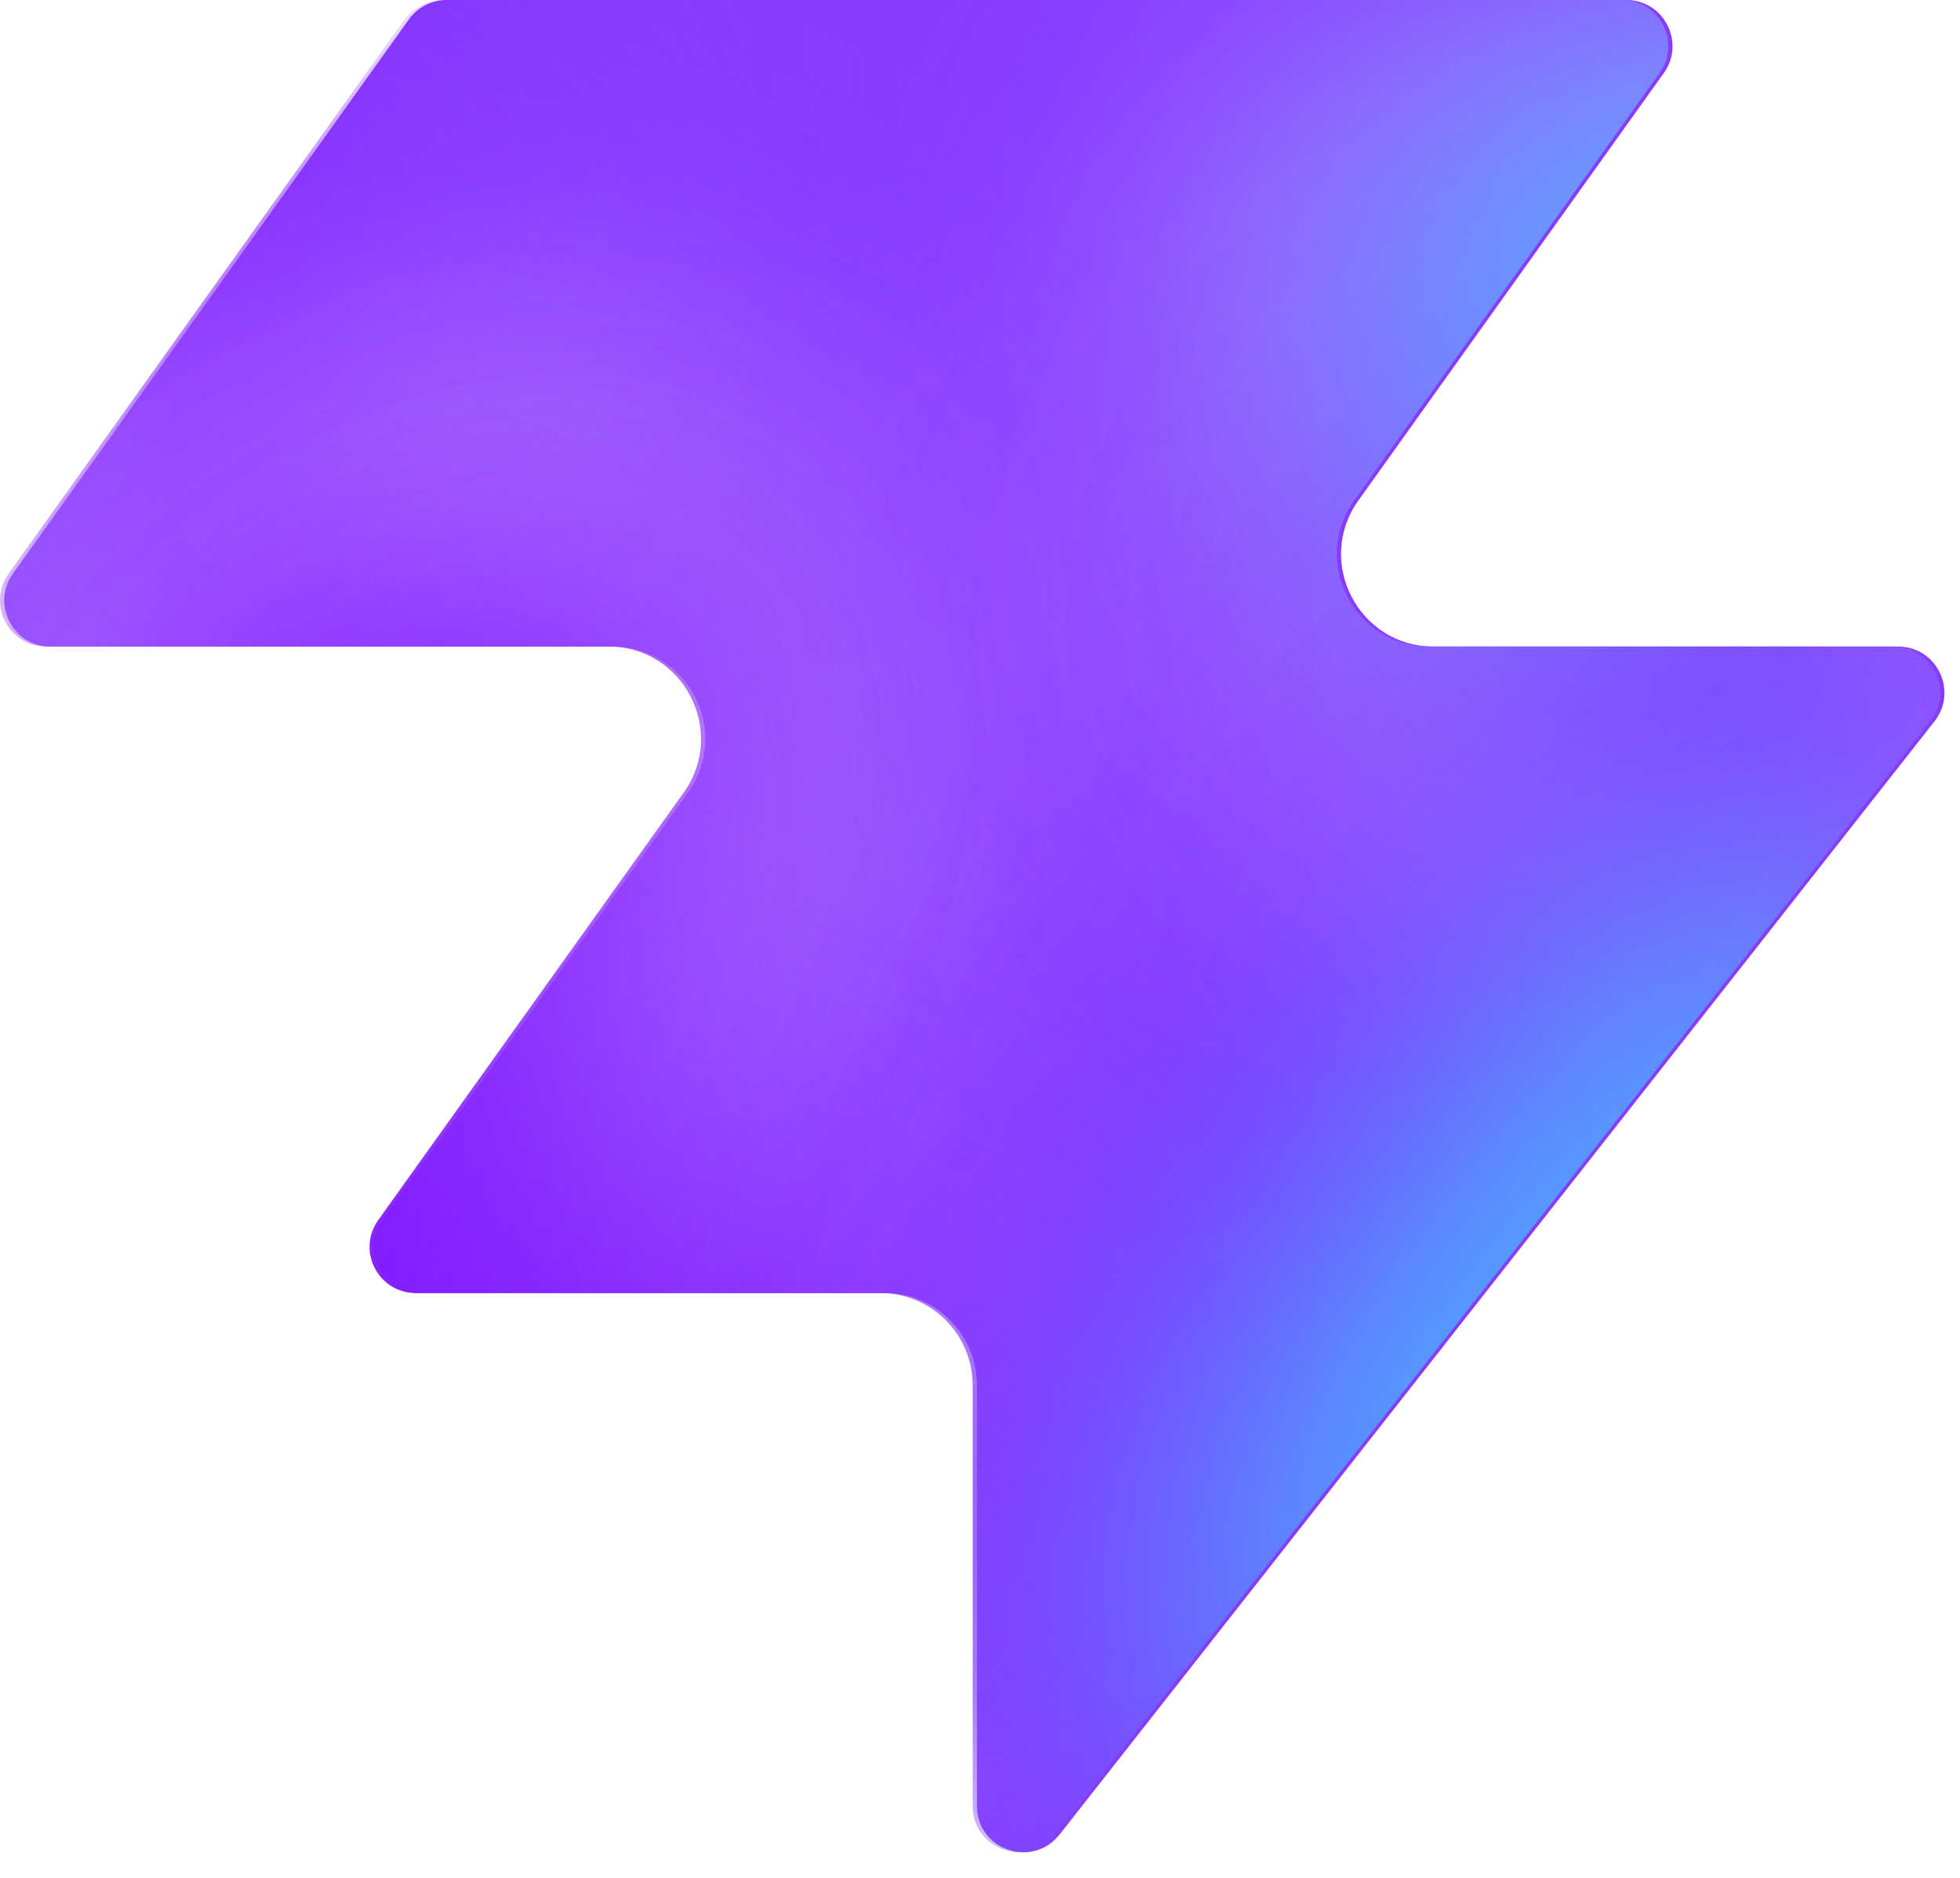
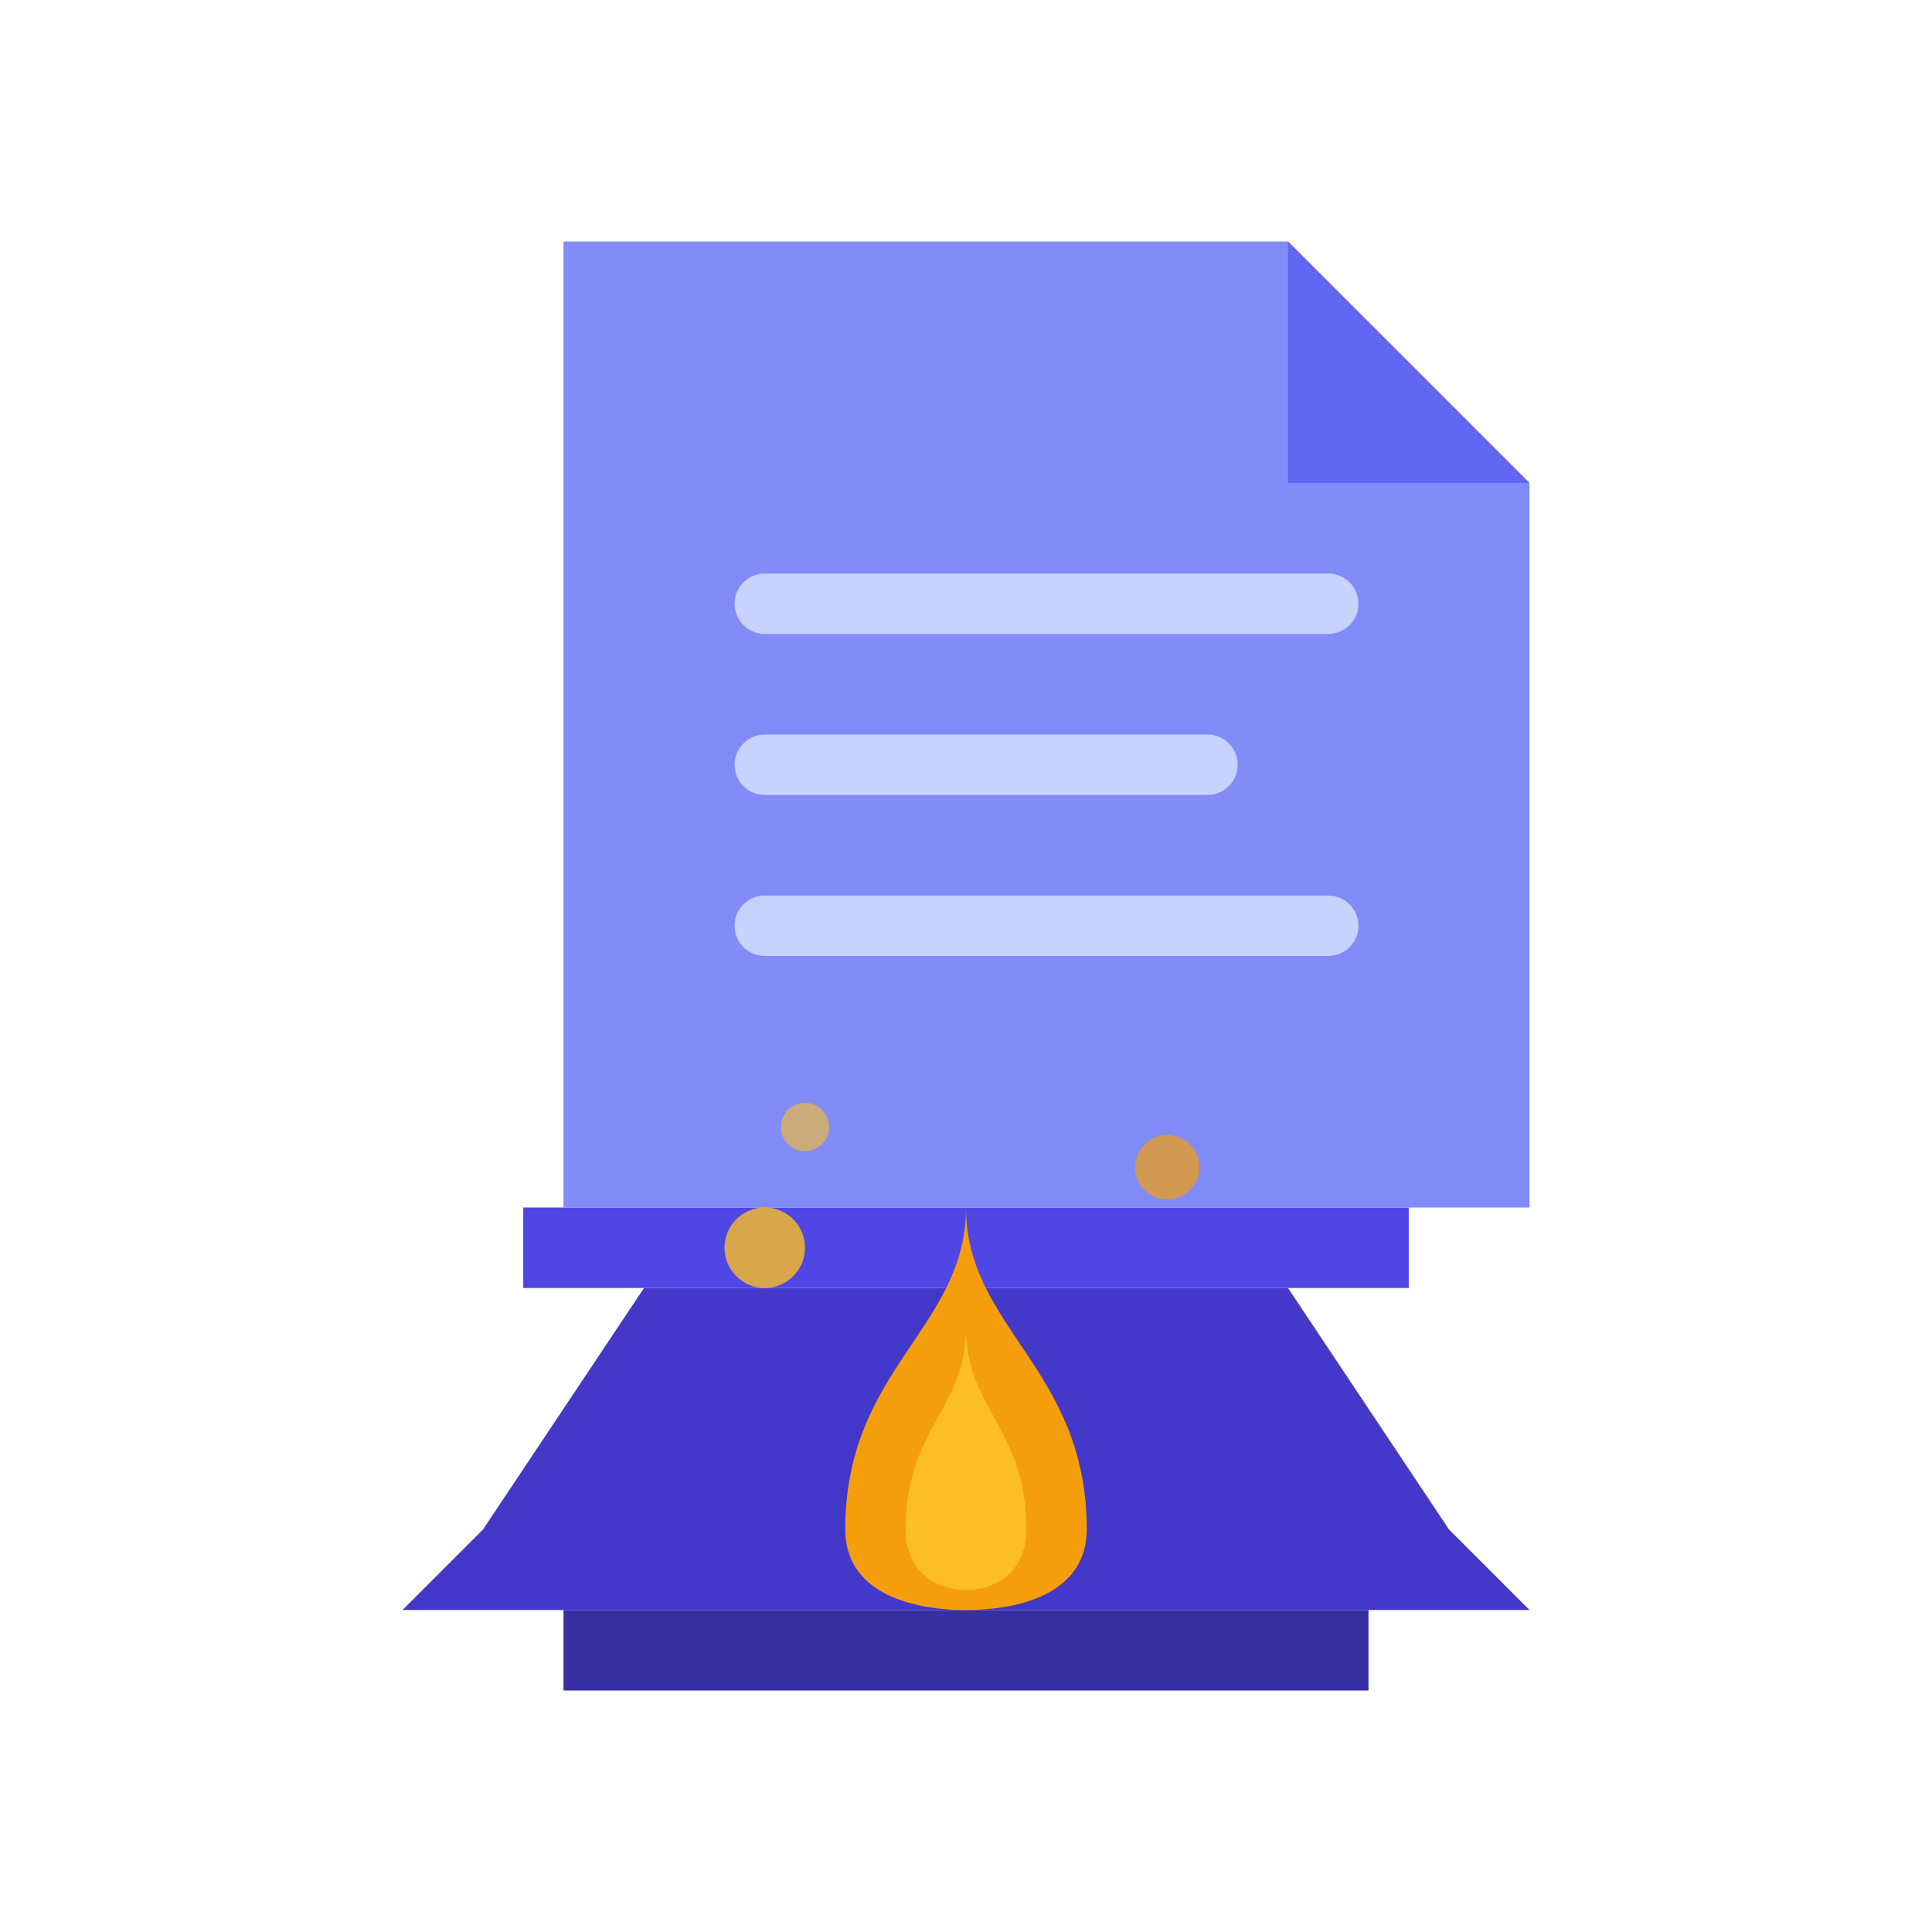
- <svg xmlns="http://www.w3.org/2000/svg" width="48" height="46" fill="none" viewBox="0 0 48 46">
-   <path fill="#863bff" d="M25.946 44.938c-.664.845-2.021.375-2.021-.698V33.937a2.26 2.26 0 0 0-2.262-2.262H10.287c-.92 0-1.456-1.04-.92-1.788l7.48-10.471c1.07-1.497 0-3.578-1.842-3.578H1.237c-.92 0-1.456-1.04-.92-1.788L10.013.474c.214-.297.556-.474.92-.474h28.894c.92 0 1.456 1.04.92 1.788l-7.48 10.471c-1.07 1.498 0 3.579 1.842 3.579h11.377c.943 0 1.473 1.088.89 1.83L25.947 44.94z" style="fill:#863bff;fill:color(display-p3 .525 .23 1);fill-opacity:1" />
-   <mask id="a" width="48" height="46" x="0" y="0" maskUnits="userSpaceOnUse" style="mask-type:alpha">
-     <path fill="#000" d="M25.842 44.938c-.664.844-2.021.375-2.021-.698V33.937a2.26 2.26 0 0 0-2.262-2.262H10.183c-.92 0-1.456-1.04-.92-1.788l7.48-10.471c1.07-1.498 0-3.579-1.842-3.579H1.133c-.92 0-1.456-1.04-.92-1.787L9.91.473c.214-.297.556-.474.92-.474h28.894c.92 0 1.456 1.04.92 1.788l-7.48 10.471c-1.07 1.498 0 3.578 1.842 3.578h11.377c.943 0 1.473 1.088.89 1.832L25.843 44.94z" style="fill:#000;fill-opacity:1" />
-   </mask>
-   <g mask="url(#a)">
-     <g filter="url(#b)">
-       <ellipse cx="5.508" cy="14.704" fill="#ede6ff" rx="5.508" ry="14.704" style="fill:#ede6ff;fill:color(display-p3 .927 .903 1);fill-opacity:1" transform="matrix(.00324 1 1 -.00324 -4.47 31.516)" />
-     </g>
-     <g filter="url(#c)">
-       <ellipse cx="10.399" cy="29.851" fill="#ede6ff" rx="10.399" ry="29.851" style="fill:#ede6ff;fill:color(display-p3 .927 .903 1);fill-opacity:1" transform="matrix(.00324 1 1 -.00324 -39.328 7.883)" />
-     </g>
-     <g filter="url(#d)">
-       <ellipse cx="5.508" cy="30.487" fill="#7e14ff" rx="5.508" ry="30.487" style="fill:#7e14ff;fill:color(display-p3 .492 .077 1);fill-opacity:1" transform="rotate(89.814 -25.913 -14.639)scale(1 -1)" />
-     </g>
-     <g filter="url(#e)">
-       <ellipse cx="5.508" cy="30.599" fill="#7e14ff" rx="5.508" ry="30.599" style="fill:#7e14ff;fill:color(display-p3 .492 .077 1);fill-opacity:1" transform="rotate(89.814 -32.644 -3.334)scale(1 -1)" />
-     </g>
-     <g filter="url(#f)">
-       <ellipse cx="5.508" cy="30.599" fill="#7e14ff" rx="5.508" ry="30.599" style="fill:#7e14ff;fill:color(display-p3 .492 .077 1);fill-opacity:1" transform="matrix(.00324 1 1 -.00324 -34.34 30.47)" />
-     </g>
-     <g filter="url(#g)">
-       <ellipse cx="14.072" cy="22.078" fill="#ede6ff" rx="14.072" ry="22.078" style="fill:#ede6ff;fill:color(display-p3 .927 .903 1);fill-opacity:1" transform="rotate(93.35 24.506 48.493)scale(-1 1)" />
-     </g>
-     <g filter="url(#h)">
-       <ellipse cx="3.47" cy="21.501" fill="#7e14ff" rx="3.47" ry="21.501" style="fill:#7e14ff;fill:color(display-p3 .492 .077 1);fill-opacity:1" transform="rotate(89.009 28.708 47.59)scale(-1 1)" />
-     </g>
-     <g filter="url(#i)">
-       <ellipse cx="3.47" cy="21.501" fill="#7e14ff" rx="3.47" ry="21.501" style="fill:#7e14ff;fill:color(display-p3 .492 .077 1);fill-opacity:1" transform="rotate(89.009 28.708 47.59)scale(-1 1)" />
-     </g>
-     <g filter="url(#j)">
-       <ellipse cx=".387" cy="8.972" fill="#7e14ff" rx="4.407" ry="29.108" style="fill:#7e14ff;fill:color(display-p3 .492 .077 1);fill-opacity:1" transform="rotate(39.51 .387 8.972)" />
-     </g>
-     <g filter="url(#k)">
-       <ellipse cx="47.523" cy="-6.092" fill="#7e14ff" rx="4.407" ry="29.108" style="fill:#7e14ff;fill:color(display-p3 .492 .077 1);fill-opacity:1" transform="rotate(37.892 47.523 -6.092)" />
-     </g>
-     <g filter="url(#l)">
-       <ellipse cx="41.412" cy="6.333" fill="#47bfff" rx="5.971" ry="9.665" style="fill:#47bfff;fill:color(display-p3 .28 .748 1);fill-opacity:1" transform="rotate(37.892 41.412 6.333)" />
-     </g>
-     <g filter="url(#m)">
-       <ellipse cx="-1.879" cy="38.332" fill="#7e14ff" rx="4.407" ry="29.108" style="fill:#7e14ff;fill:color(display-p3 .492 .077 1);fill-opacity:1" transform="rotate(37.892 -1.88 38.332)" />
-     </g>
-     <g filter="url(#n)">
-       <ellipse cx="-1.879" cy="38.332" fill="#7e14ff" rx="4.407" ry="29.108" style="fill:#7e14ff;fill:color(display-p3 .492 .077 1);fill-opacity:1" transform="rotate(37.892 -1.88 38.332)" />
-     </g>
-     <g filter="url(#o)">
-       <ellipse cx="35.651" cy="29.907" fill="#7e14ff" rx="4.407" ry="29.108" style="fill:#7e14ff;fill:color(display-p3 .492 .077 1);fill-opacity:1" transform="rotate(37.892 35.651 29.907)" />
-     </g>
-     <g filter="url(#p)">
-       <ellipse cx="38.418" cy="32.4" fill="#47bfff" rx="5.971" ry="15.297" style="fill:#47bfff;fill:color(display-p3 .28 .748 1);fill-opacity:1" transform="rotate(37.892 38.418 32.4)" />
-     </g>
-   </g>
-   <defs>
-     <filter id="b" width="60.045" height="41.654" x="-19.77" y="16.149" color-interpolation-filters="sRGB" filterUnits="userSpaceOnUse">
-       <feFlood flood-opacity="0" result="BackgroundImageFix" />
-       <feBlend in="SourceGraphic" in2="BackgroundImageFix" result="shape" />
-       <feGaussianBlur result="effect1_foregroundBlur_2002_17158" stdDeviation="7.659" />
-     </filter>
-     <filter id="c" width="90.34" height="51.437" x="-54.613" y="-7.533" color-interpolation-filters="sRGB" filterUnits="userSpaceOnUse">
-       <feFlood flood-opacity="0" result="BackgroundImageFix" />
-       <feBlend in="SourceGraphic" in2="BackgroundImageFix" result="shape" />
-       <feGaussianBlur result="effect1_foregroundBlur_2002_17158" stdDeviation="7.659" />
-     </filter>
-     <filter id="d" width="79.355" height="29.4" x="-49.64" y="2.03" color-interpolation-filters="sRGB" filterUnits="userSpaceOnUse">
-       <feFlood flood-opacity="0" result="BackgroundImageFix" />
-       <feBlend in="SourceGraphic" in2="BackgroundImageFix" result="shape" />
-       <feGaussianBlur result="effect1_foregroundBlur_2002_17158" stdDeviation="4.596" />
-     </filter>
-     <filter id="e" width="79.579" height="29.4" x="-45.045" y="20.029" color-interpolation-filters="sRGB" filterUnits="userSpaceOnUse">
-       <feFlood flood-opacity="0" result="BackgroundImageFix" />
-       <feBlend in="SourceGraphic" in2="BackgroundImageFix" result="shape" />
-       <feGaussianBlur result="effect1_foregroundBlur_2002_17158" stdDeviation="4.596" />
-     </filter>
-     <filter id="f" width="79.579" height="29.4" x="-43.513" y="21.178" color-interpolation-filters="sRGB" filterUnits="userSpaceOnUse">
-       <feFlood flood-opacity="0" result="BackgroundImageFix" />
-       <feBlend in="SourceGraphic" in2="BackgroundImageFix" result="shape" />
-       <feGaussianBlur result="effect1_foregroundBlur_2002_17158" stdDeviation="4.596" />
-     </filter>
-     <filter id="g" width="74.749" height="58.852" x="15.756" y="-17.901" color-interpolation-filters="sRGB" filterUnits="userSpaceOnUse">
-       <feFlood flood-opacity="0" result="BackgroundImageFix" />
-       <feBlend in="SourceGraphic" in2="BackgroundImageFix" result="shape" />
-       <feGaussianBlur result="effect1_foregroundBlur_2002_17158" stdDeviation="7.659" />
-     </filter>
-     <filter id="h" width="61.377" height="25.362" x="23.548" y="2.284" color-interpolation-filters="sRGB" filterUnits="userSpaceOnUse">
-       <feFlood flood-opacity="0" result="BackgroundImageFix" />
-       <feBlend in="SourceGraphic" in2="BackgroundImageFix" result="shape" />
-       <feGaussianBlur result="effect1_foregroundBlur_2002_17158" stdDeviation="4.596" />
-     </filter>
-     <filter id="i" width="61.377" height="25.362" x="23.548" y="2.284" color-interpolation-filters="sRGB" filterUnits="userSpaceOnUse">
-       <feFlood flood-opacity="0" result="BackgroundImageFix" />
-       <feBlend in="SourceGraphic" in2="BackgroundImageFix" result="shape" />
-       <feGaussianBlur result="effect1_foregroundBlur_2002_17158" stdDeviation="4.596" />
-     </filter>
-     <filter id="j" width="56.045" height="63.649" x="-27.636" y="-22.853" color-interpolation-filters="sRGB" filterUnits="userSpaceOnUse">
-       <feFlood flood-opacity="0" result="BackgroundImageFix" />
-       <feBlend in="SourceGraphic" in2="BackgroundImageFix" result="shape" />
-       <feGaussianBlur result="effect1_foregroundBlur_2002_17158" stdDeviation="4.596" />
-     </filter>
-     <filter id="k" width="54.814" height="64.646" x="20.116" y="-38.415" color-interpolation-filters="sRGB" filterUnits="userSpaceOnUse">
-       <feFlood flood-opacity="0" result="BackgroundImageFix" />
-       <feBlend in="SourceGraphic" in2="BackgroundImageFix" result="shape" />
-       <feGaussianBlur result="effect1_foregroundBlur_2002_17158" stdDeviation="4.596" />
-     </filter>
-     <filter id="l" width="33.541" height="35.313" x="24.641" y="-11.323" color-interpolation-filters="sRGB" filterUnits="userSpaceOnUse">
-       <feFlood flood-opacity="0" result="BackgroundImageFix" />
-       <feBlend in="SourceGraphic" in2="BackgroundImageFix" result="shape" />
-       <feGaussianBlur result="effect1_foregroundBlur_2002_17158" stdDeviation="4.596" />
-     </filter>
-     <filter id="m" width="54.814" height="64.646" x="-29.286" y="6.009" color-interpolation-filters="sRGB" filterUnits="userSpaceOnUse">
-       <feFlood flood-opacity="0" result="BackgroundImageFix" />
-       <feBlend in="SourceGraphic" in2="BackgroundImageFix" result="shape" />
-       <feGaussianBlur result="effect1_foregroundBlur_2002_17158" stdDeviation="4.596" />
-     </filter>
-     <filter id="n" width="54.814" height="64.646" x="-29.286" y="6.009" color-interpolation-filters="sRGB" filterUnits="userSpaceOnUse">
-       <feFlood flood-opacity="0" result="BackgroundImageFix" />
-       <feBlend in="SourceGraphic" in2="BackgroundImageFix" result="shape" />
-       <feGaussianBlur result="effect1_foregroundBlur_2002_17158" stdDeviation="4.596" />
-     </filter>
-     <filter id="o" width="54.814" height="64.646" x="8.244" y="-2.416" color-interpolation-filters="sRGB" filterUnits="userSpaceOnUse">
-       <feFlood flood-opacity="0" result="BackgroundImageFix" />
-       <feBlend in="SourceGraphic" in2="BackgroundImageFix" result="shape" />
-       <feGaussianBlur result="effect1_foregroundBlur_2002_17158" stdDeviation="4.596" />
-     </filter>
-     <filter id="p" width="39.409" height="43.623" x="18.713" y="10.588" color-interpolation-filters="sRGB" filterUnits="userSpaceOnUse">
-       <feFlood flood-opacity="0" result="BackgroundImageFix" />
-       <feBlend in="SourceGraphic" in2="BackgroundImageFix" result="shape" />
-       <feGaussianBlur result="effect1_foregroundBlur_2002_17158" stdDeviation="4.596" />
-     </filter>
-   </defs>
+ <svg xmlns="http://www.w3.org/2000/svg" width="48" height="48" viewBox="0 0 48 48" fill="none">
+   <path d="M12 38 L16 32 L32 32 L36 38 L38 40 L10 40 Z" fill="#4338ca" />
+   <path d="M14 40 L14 42 L34 42 L34 40 Z" fill="#3730a3" />
+   <path d="M13 32 L35 32 L35 30 L13 30 Z" fill="#4f46e5" />
+   <path d="M14 6 L32 6 L38 12 L38 30 L14 30 Z" fill="#818cf8" rx="1" />
+   <path d="M32 6 L32 12 L38 12 Z" fill="#6366f1" />
+   <path d="M19 15 L33 15" stroke="#c7d2fe" stroke-width="1.5" stroke-linecap="round" />
+   <path d="M19 19 L30 19" stroke="#c7d2fe" stroke-width="1.5" stroke-linecap="round" />
+   <path d="M19 23 L33 23" stroke="#c7d2fe" stroke-width="1.5" stroke-linecap="round" />
+   <path d="M21 38 C21 34 24 33 24 30 C24 33 27 34 27 38 C27 39.5 25.5 40 24 40 C22.5 40 21 39.5 21 38 Z" fill="#f59e0b" />
+   <path d="M22.5 38 C22.5 35.5 24 35 24 33 C24 35 25.5 35.5 25.5 38 C25.5 39 24.8 39.5 24 39.5 C23.2 39.5 22.5 39 22.5 38 Z" fill="#fbbf24" />
+   <circle cx="19" cy="31" r="1" fill="#fbbf24" opacity="0.8" />
+   <circle cx="29" cy="29" r="0.8" fill="#f59e0b" opacity="0.7" />
+   <circle cx="20" cy="28" r="0.6" fill="#fbbf24" opacity="0.6" />
</svg>
